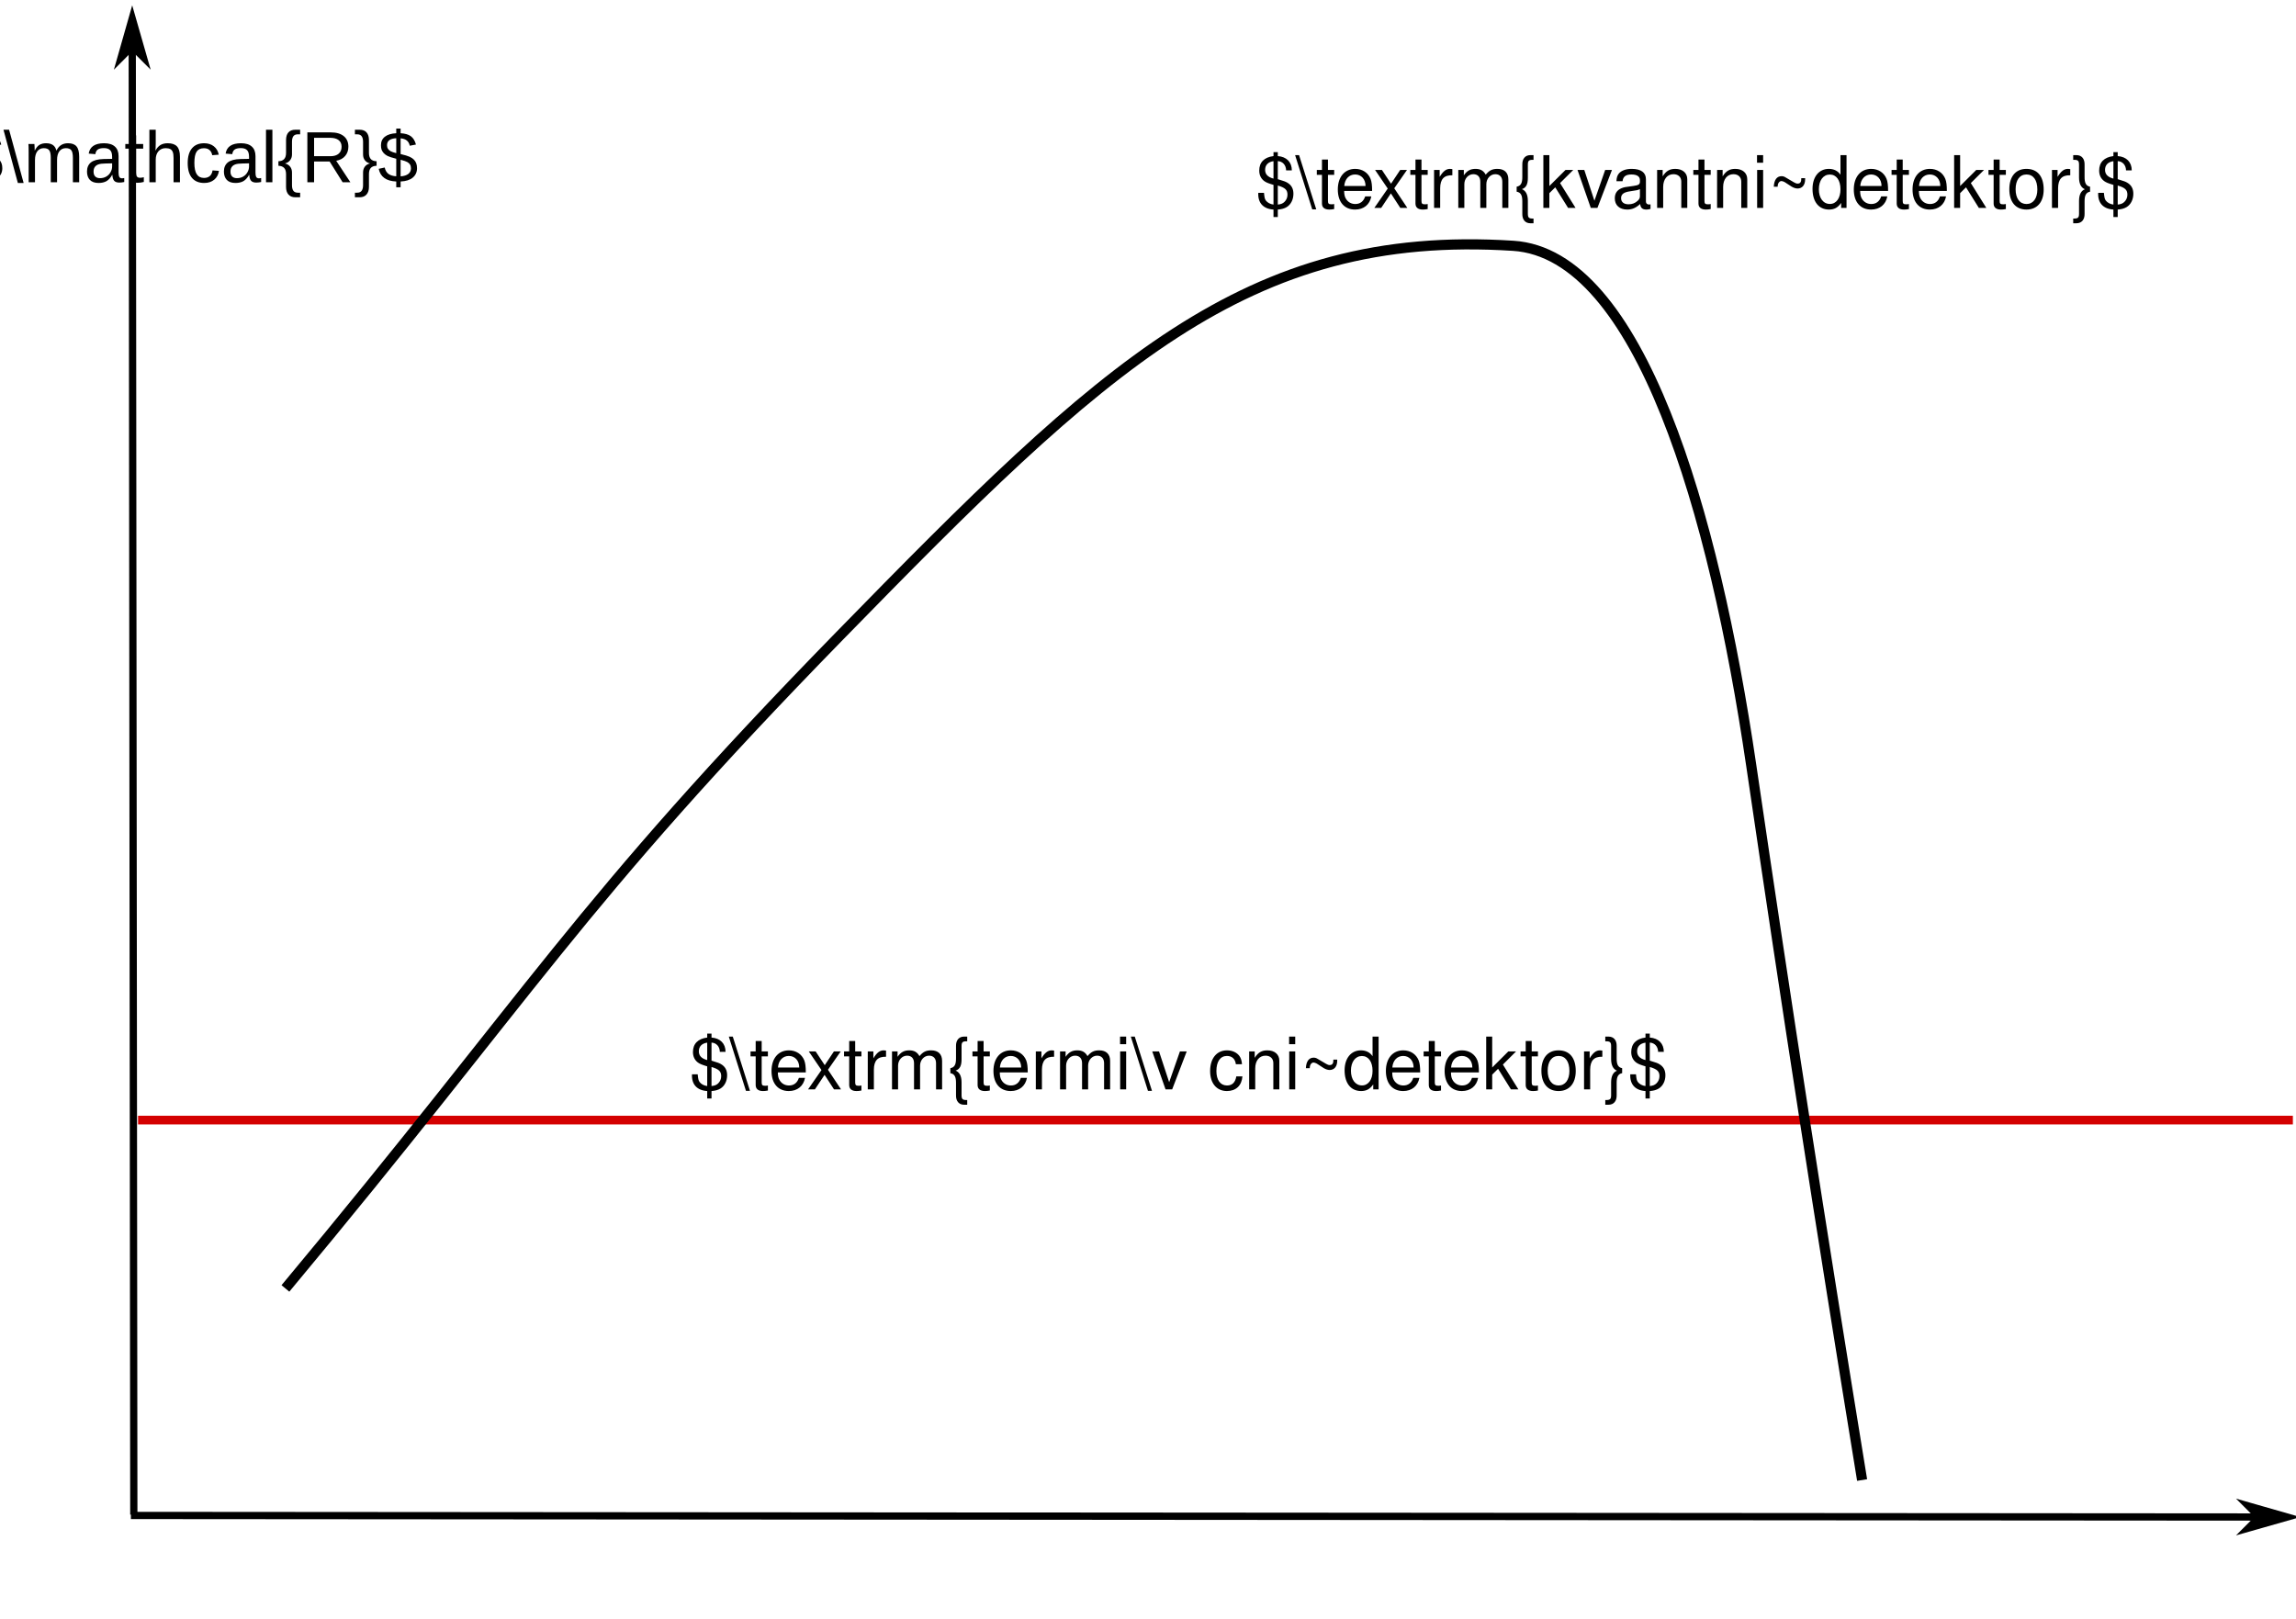
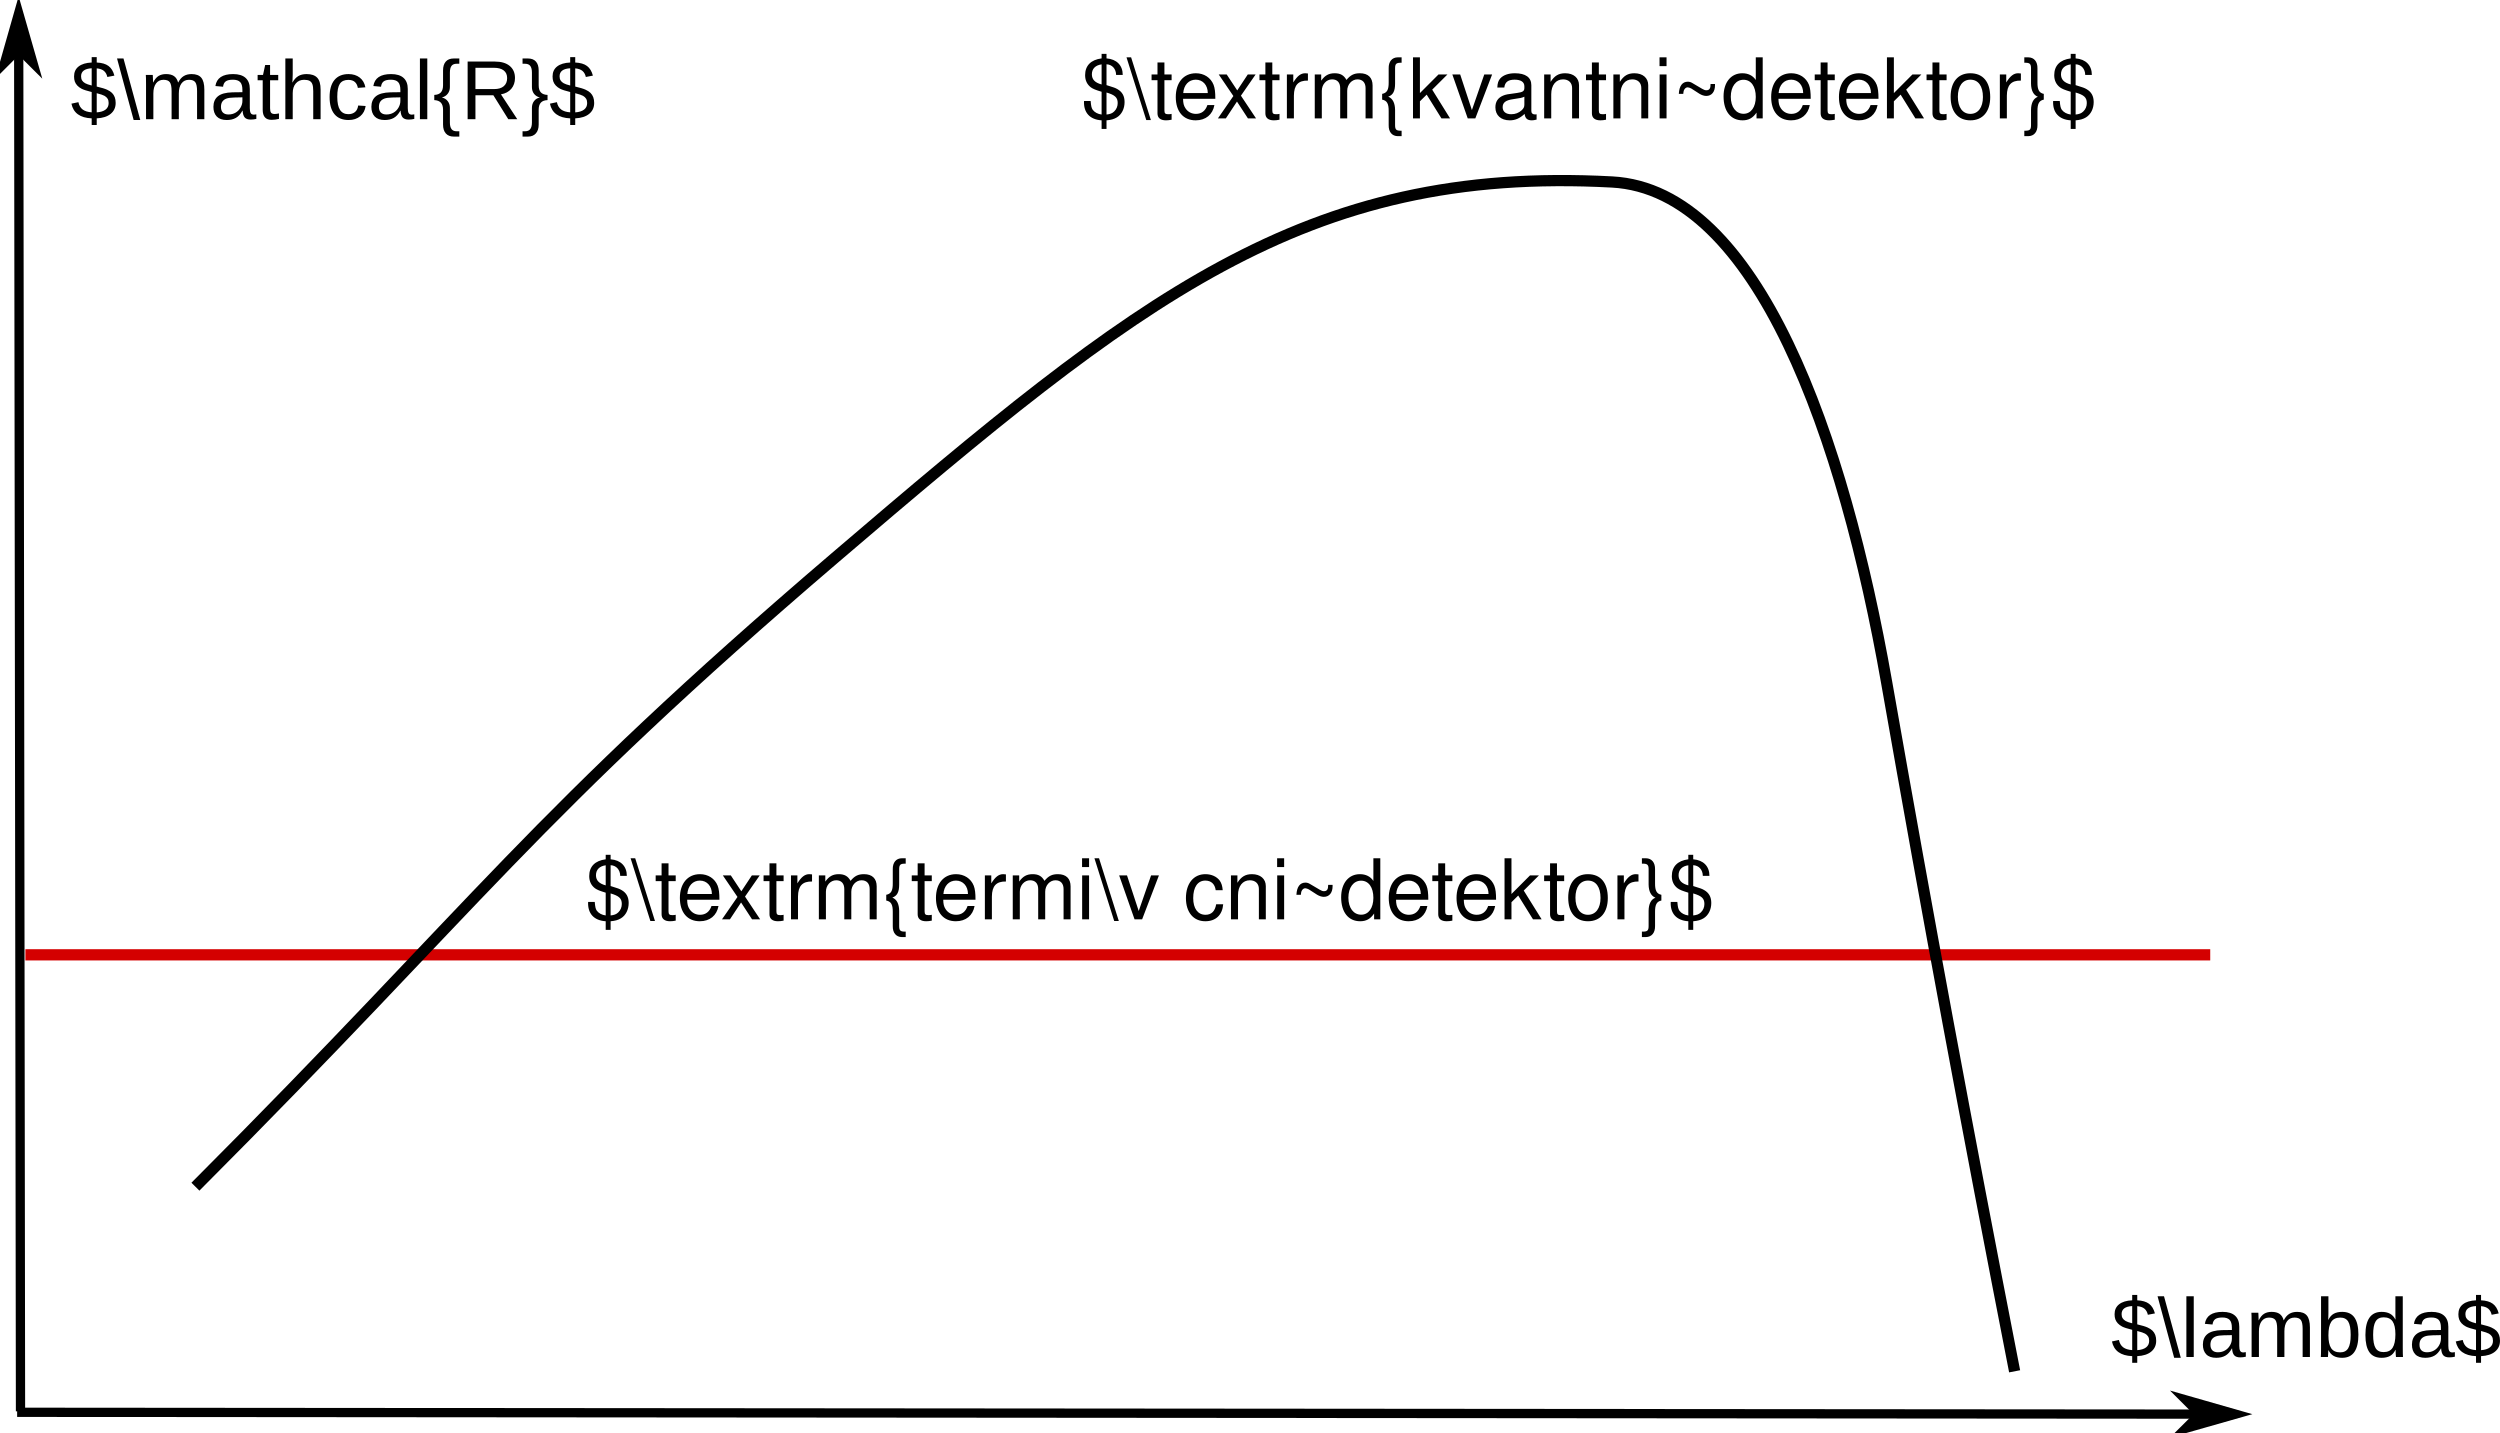
- <svg xmlns="http://www.w3.org/2000/svg" xml:space="preserve" width="8.805in" height="6.207in" viewBox="0 0 633.975 446.911" id="svg2" version="1.1">
+ <svg xmlns="http://www.w3.org/2000/svg" xml:space="preserve" width="12.358in" height="7.083in" viewBox="0 0 889.778 509.943" id="svg2" version="1.1">
  <defs id="defs48">
-     <marker style="overflow:visible;" id="marker6005" refX="0.0" refY="0.0" orient="auto">
-       <path transform="scale(0.4) rotate(180) translate(10,0)" style="fill-rule:evenodd;stroke:#000000;stroke-width:1pt;stroke-opacity:1;fill:#000000;fill-opacity:1" d="M 0.0,0.0 L 5.0,-5.0 L -12.5,0.0 L 5.0,5.0 L 0.0,0.0 z " id="path6007" />
+     <marker style="overflow:visible" id="marker6005" refX="0" refY="0" orient="auto">
+       <path transform="matrix(-0.4,0,0,-0.4,-4,0)" style="fill:#000000;fill-opacity:1;fill-rule:evenodd;stroke:#000000;stroke-width:1pt;stroke-opacity:1" d="M 0,0 5,-5 -12.5,0 5,5 Z" id="path6007" />
    </marker>
-     <marker orient="auto" refY="0.0" refX="0.0" id="Arrow1Lend" style="overflow:visible;">
-       <path id="path4161" d="M 0.0,0.0 L 5.0,-5.0 L -12.5,0.0 L 5.0,5.0 L 0.0,0.0 z " style="fill-rule:evenodd;stroke:#000000;stroke-width:1pt;stroke-opacity:1;fill:#000000;fill-opacity:1" transform="scale(0.8) rotate(180) translate(12.5,0)" />
+     <marker orient="auto" refY="0" refX="0" id="Arrow1Lend" style="overflow:visible">
+       <path id="path4161" d="M 0,0 5,-5 -12.5,0 5,5 Z" style="fill:#000000;fill-opacity:1;fill-rule:evenodd;stroke:#000000;stroke-width:1pt;stroke-opacity:1" transform="matrix(-0.8,0,0,-0.8,-10,0)" />
    </marker>
-     <marker orient="auto" refY="0.0" refX="0.0" id="Arrow1Mend" style="overflow:visible;">
-       <path id="path4167" d="M 0.0,0.0 L 5.0,-5.0 L -12.5,0.0 L 5.0,5.0 L 0.0,0.0 z " style="fill-rule:evenodd;stroke:#000000;stroke-width:1pt;stroke-opacity:1;fill:#000000;fill-opacity:1" transform="scale(0.4) rotate(180) translate(10,0)" />
+     <marker orient="auto" refY="0" refX="0" id="Arrow1Mend" style="overflow:visible">
+       <path id="path4167" d="M 0,0 5,-5 -12.5,0 5,5 Z" style="fill:#000000;fill-opacity:1;fill-rule:evenodd;stroke:#000000;stroke-width:1pt;stroke-opacity:1" transform="matrix(-0.4,0,0,-0.4,-4,0)" />
    </marker>
    <marker orient="auto" refY="0" refX="0" id="Arrow1Lend-3" style="overflow:visible">
-       <path id="path4161-6" d="M 0,0 5,-5 -12.5,0 5,5 0,0 Z" style="fill:#000000;fill-opacity:1;fill-rule:evenodd;stroke:#000000;stroke-width:1pt;stroke-opacity:1" transform="matrix(-0.8,0,0,-0.8,-10,0)" />
+       <path id="path4161-6" d="M 0,0 5,-5 -12.5,0 5,5 Z" style="fill:#000000;fill-opacity:1;fill-rule:evenodd;stroke:#000000;stroke-width:1pt;stroke-opacity:1" transform="matrix(-0.8,0,0,-0.8,-10,0)" />
    </marker>
  </defs>
-   <text xml:space="preserve" style="font-style:normal;font-variant:normal;font-weight:normal;font-stretch:normal;line-height:0%;font-family:msbm10;-inkscape-font-specification:msbm10;letter-spacing:0px;word-spacing:0px;fill:#000000;fill-opacity:1;stroke:none;stroke-width:1px;stroke-linecap:butt;stroke-linejoin:miter;stroke-opacity:1" x="647.264" y="429.076" id="text3349">
-     <tspan id="tspan3351" x="647.264" y="429.076" style="font-style:normal;font-variant:normal;font-weight:normal;font-stretch:normal;font-size:20px;line-height:1.25;font-family:'Liberation Sans';-inkscape-font-specification:'Liberation Sans'">$\lambda$</tspan>
+   <text xml:space="preserve" style="font-style:normal;font-variant:normal;font-weight:normal;font-stretch:normal;font-size:17.871px;line-height:0%;font-family:msbm10;-inkscape-font-specification:msbm10;letter-spacing:0px;word-spacing:0px;fill:#000000;fill-opacity:1;stroke:none;stroke-width:1px;stroke-linecap:butt;stroke-linejoin:miter;stroke-opacity:1" x="752.382" y="482.284" id="text3349" transform="scale(0.9986329,1.001369)">
+     <tspan id="tspan3351" x="752.382" y="482.284" style="font-style:normal;font-variant:normal;font-weight:normal;font-stretch:normal;font-size:29.785px;line-height:1.25;font-family:'Liberation Sans';-inkscape-font-specification:'Liberation Sans';stroke-width:1px">$\lambda$</tspan>
  </text>
-   <text xml:space="preserve" style="font-style:normal;font-variant:normal;font-weight:normal;font-stretch:normal;line-height:0%;font-family:msbm10;-inkscape-font-specification:msbm10;letter-spacing:0px;word-spacing:0px;fill:#000000;fill-opacity:1;stroke:none;stroke-width:1px;stroke-linecap:butt;stroke-linejoin:miter;stroke-opacity:1" x="-10.161" y="50.321" id="text3349-6">
-     <tspan id="tspan3351-0" x="-10.161" y="50.321" style="font-style:normal;font-variant:normal;font-weight:normal;font-stretch:normal;font-size:20px;line-height:1.25;font-family:'Liberation Sans';-inkscape-font-specification:'Liberation Sans'">$\mathcal{R}$</tspan>
+   <text xml:space="preserve" style="font-style:normal;font-variant:normal;font-weight:normal;font-stretch:normal;font-size:17.871px;line-height:0%;font-family:msbm10;-inkscape-font-specification:msbm10;letter-spacing:0px;word-spacing:0px;fill:#000000;fill-opacity:1;stroke:none;stroke-width:1px;stroke-linecap:butt;stroke-linejoin:miter;stroke-opacity:1" x="25.143" y="42.344" id="text3349-6" transform="scale(0.9986329,1.001369)">
+     <tspan id="tspan3351-0" x="25.143" y="42.344" style="font-style:normal;font-variant:normal;font-weight:normal;font-stretch:normal;font-size:29.785px;line-height:1.25;font-family:'Liberation Sans';-inkscape-font-specification:'Liberation Sans';stroke-width:1px">$\mathcal{R}$</tspan>
  </text>
-   <text xml:space="preserve" style="font-style:normal;font-variant:normal;font-weight:normal;font-stretch:normal;line-height:0%;font-family:msbm10;-inkscape-font-specification:msbm10;letter-spacing:0px;word-spacing:0px;fill:#000000;fill-opacity:1;stroke:none;stroke-width:1px;stroke-linecap:butt;stroke-linejoin:miter;stroke-opacity:1" x="346.639" y="57.414" id="text3347">
-     <tspan id="tspan3349" x="346.639" y="57.414" style="font-style:normal;font-variant:normal;font-weight:normal;font-stretch:normal;font-size:20px;line-height:1.25;font-family:'Nimbus Sans L';-inkscape-font-specification:'Nimbus Sans L'">$\textrm{kvantni~detektor}$</tspan>
+   <text xml:space="preserve" style="font-style:normal;font-variant:normal;font-weight:normal;font-stretch:normal;font-size:17.871px;line-height:0%;font-family:msbm10;-inkscape-font-specification:msbm10;letter-spacing:0px;word-spacing:0px;fill:#000000;fill-opacity:1;stroke:none;stroke-width:1px;stroke-linecap:butt;stroke-linejoin:miter;stroke-opacity:1" x="385.155" y="42.067" id="text3347" transform="scale(0.9986329,1.001369)">
+     <tspan id="tspan3349" x="385.155" y="42.067" style="font-style:normal;font-variant:normal;font-weight:normal;font-stretch:normal;font-size:29.785px;line-height:1.25;font-family:'Nimbus Sans L';-inkscape-font-specification:'Nimbus Sans L';stroke-width:1px">$\textrm{kvantni~detektor}$</tspan>
  </text>
-   <text xml:space="preserve" style="font-style:normal;font-variant:normal;font-weight:normal;font-stretch:normal;line-height:0%;font-family:msbm10;-inkscape-font-specification:msbm10;letter-spacing:0px;word-spacing:0px;fill:#000000;fill-opacity:1;stroke:none;stroke-width:1px;stroke-linecap:butt;stroke-linejoin:miter;stroke-opacity:1" x="190.276" y="300.83" id="text3347-7">
-     <tspan id="tspan3349-0" x="190.276" y="300.83" style="font-style:normal;font-variant:normal;font-weight:normal;font-stretch:normal;font-size:20px;line-height:1.25;font-family:'Nimbus Sans L';-inkscape-font-specification:'Nimbus Sans L'">$\textrm{termi\v cni~detektor}$</tspan>
+   <text xml:space="preserve" style="font-style:normal;font-variant:normal;font-weight:normal;font-stretch:normal;font-size:17.871px;line-height:0%;font-family:msbm10;-inkscape-font-specification:msbm10;letter-spacing:0px;word-spacing:0px;fill:#000000;fill-opacity:1;stroke:none;stroke-width:1px;stroke-linecap:butt;stroke-linejoin:miter;stroke-opacity:1" x="208.419" y="326.731" id="text3347-7" transform="scale(0.9986329,1.001369)">
+     <tspan id="tspan3349-0" x="208.419" y="326.731" style="font-style:normal;font-variant:normal;font-weight:normal;font-stretch:normal;font-size:29.785px;line-height:1.25;font-family:'Nimbus Sans L';-inkscape-font-specification:'Nimbus Sans L';stroke-width:1px">$\textrm{termi\v cni~detektor}$</tspan>
  </text>
-   <g id="g124">
-     <g transform="matrix(1,0,0,-1,-51.12146,450.6081)" style="fill:none;stroke:#d40000;stroke-width:2.4;stroke-linecap:butt;stroke-linejoin:miter;stroke-miterlimit:4;stroke-dasharray:none;stroke-opacity:1" id="g12">
-       <path style="stroke:#d40000;stroke-width:2.4;stroke-miterlimit:4;stroke-dasharray:none;stroke-opacity:1" d="m 89.244,141.303 6.01,0 6.01,0 6.01,0 6.01,0 6.01,0 6.01,0 6.01,0 6.01,0 6.01,0 6.01,0 6.01,0 6.01,0 6.01,0 6.01,0 6.01,0 6.01,0 6.01,0 6.01,0 6.01,0 6.01,0 6.01,0 6.01,0 6.01,0 6.01,0 6.01,0 6.01,0 6.01,0 6.01,0 6.01,0 6.01,0 6.01,0 6.01,0 6.01,0 6.01,0 6.01,0 6.01,0 6.01,0 6.01,0 6.01,0 6.01,0 6.01,0 6.01,0 6.01,0 6.01,0 6.01,0 6.01,0 6.01,0 6.01,0 6.01,0 6.01,0 6.01,0 6.01,0 6.01,0 6.01,0 6.01,0 6.01,0 6.01,0 6.01,0 6.01,0 6.01,0 6.01,0 6.01,0 6.01,0 6.01,0 6.01,0 6.01,0 6.01,0 6.01,0 6.01,0 6.01,0 6.01,0 6.01,0 6.01,0 6.01,0 6.01,0 6.01,0 6.01,0 6.01,0 6.01,0 6.01,0 6.01,0 6.01,0 6.01,0 6.01,0 6.01,0 6.01,0 6.01,0 6.01,0 6.01,0 6.01,0 6.01,0 6.01,0 6.01,0 6.01,0 6.01,0 6.01,0 6.01,0 6.01,0 6.01,0" id="path14" />
-     </g>
-     <path id="path4218" d="M 78.808,355.793 C 147.217,273.751 159.234,249.927 231.932,175.494 304.631,101.061 344.096,63.111 417.842,67.875 c 34.953,2.258 55.461,73.703 65.676,143.237 10.214,69.534 18.916,125.556 30.651,197.591" style="fill:none;fill-rule:evenodd;stroke:#000000;stroke-width:2.801;stroke-linecap:butt;stroke-linejoin:miter;stroke-miterlimit:4;stroke-dasharray:none;stroke-opacity:1" />
-     <path id="path4152" d="M 36.145,418.484 631.241,418.925" style="fill:none;fill-rule:evenodd;stroke:#000000;stroke-width:2;stroke-linecap:butt;stroke-linejoin:miter;stroke-miterlimit:4;stroke-dasharray:none;stroke-opacity:1;marker-end:url(#marker6005)" />
-     <path id="path4152-7" d="M 36.95,418.255 36.508,5.407" style="fill:none;fill-rule:evenodd;stroke:#000000;stroke-width:2;stroke-linecap:butt;stroke-linejoin:miter;stroke-miterlimit:4;stroke-dasharray:none;stroke-opacity:1;marker-end:url(#Arrow1Mend)" />
-   </g>
+   <path style="fill:none;stroke:#d40000;stroke-width:4;stroke-linecap:butt;stroke-linejoin:miter;stroke-miterlimit:4;stroke-dasharray:none;stroke-opacity:1" d="m 9.041,339.817 h 8.938 8.938 8.938 8.938 8.938 8.938 8.938 8.938 8.938 8.938 8.938 8.938 8.938 8.938 8.938 8.938 8.938 8.938 8.938 8.938 8.938 8.938 8.938 8.938 8.938 8.938 8.938 8.938 8.938 8.938 8.938 8.938 8.938 8.938 8.938 8.938 8.938 8.938 8.938 8.938 8.938 8.938 8.938 8.938 8.938 8.938 8.938 8.938 8.938 8.938 8.938 8.938 8.938 8.938 8.938 8.938 8.938 8.938 8.938 8.938 8.938 8.938 8.938 8.938 8.938 8.938 8.938 8.938 8.938 8.938 8.938 8.938 8.938 8.938 8.938 8.938 8.938 8.938 8.938 8.938 8.938 8.938 8.938 8.938 8.938 8.938 8.938" id="path14" />
+   <path style="fill:none;fill-rule:evenodd;stroke:#000000;stroke-width:4;stroke-linecap:butt;stroke-linejoin:miter;stroke-miterlimit:4;stroke-dasharray:none;stroke-opacity:1" d="M 69.55,422.337 C 171.289,320.444 189.161,290.855 297.28,198.413 405.399,105.97 464.091,58.837 573.768,64.753 c 51.983,2.804 82.483,91.536 97.674,177.894 15.191,86.358 28.132,155.935 45.584,245.4" id="path4218" />
+   <path style="fill:none;fill-rule:evenodd;stroke:#000000;stroke-width:3.3;stroke-linecap:butt;stroke-linejoin:miter;stroke-miterlimit:4;stroke-dasharray:none;stroke-opacity:1;marker-end:url(#marker6005)" d="M 6.101,502.635 795.14,503.293" id="path4152" />
+   <path style="fill:none;fill-rule:evenodd;stroke:#000000;stroke-width:3.3;stroke-linecap:butt;stroke-linejoin:miter;stroke-miterlimit:4;stroke-dasharray:none;stroke-opacity:1;marker-end:url(#Arrow1Mend)" d="M 7.297,502.294 6.641,5.173" id="path4152-7" />
+   <flowRoot xml:space="preserve" id="flowRoot1313" style="font-style:normal;font-weight:normal;font-size:40px;line-height:1.25;font-family:sans-serif;letter-spacing:0px;word-spacing:0px;fill:#000000;fill-opacity:1;stroke:none" transform="matrix(0.750003,0,0,0.750003,-1.847819,168.3706)">
+     <flowRegion id="flowRegion1315">
+       <rect id="rect1317" width="1106.569" height="576.966" x="-101.902" y="-77.754" />
+     </flowRegion>
+     <flowPara id="flowPara1319" />
+   </flowRoot>
</svg>
